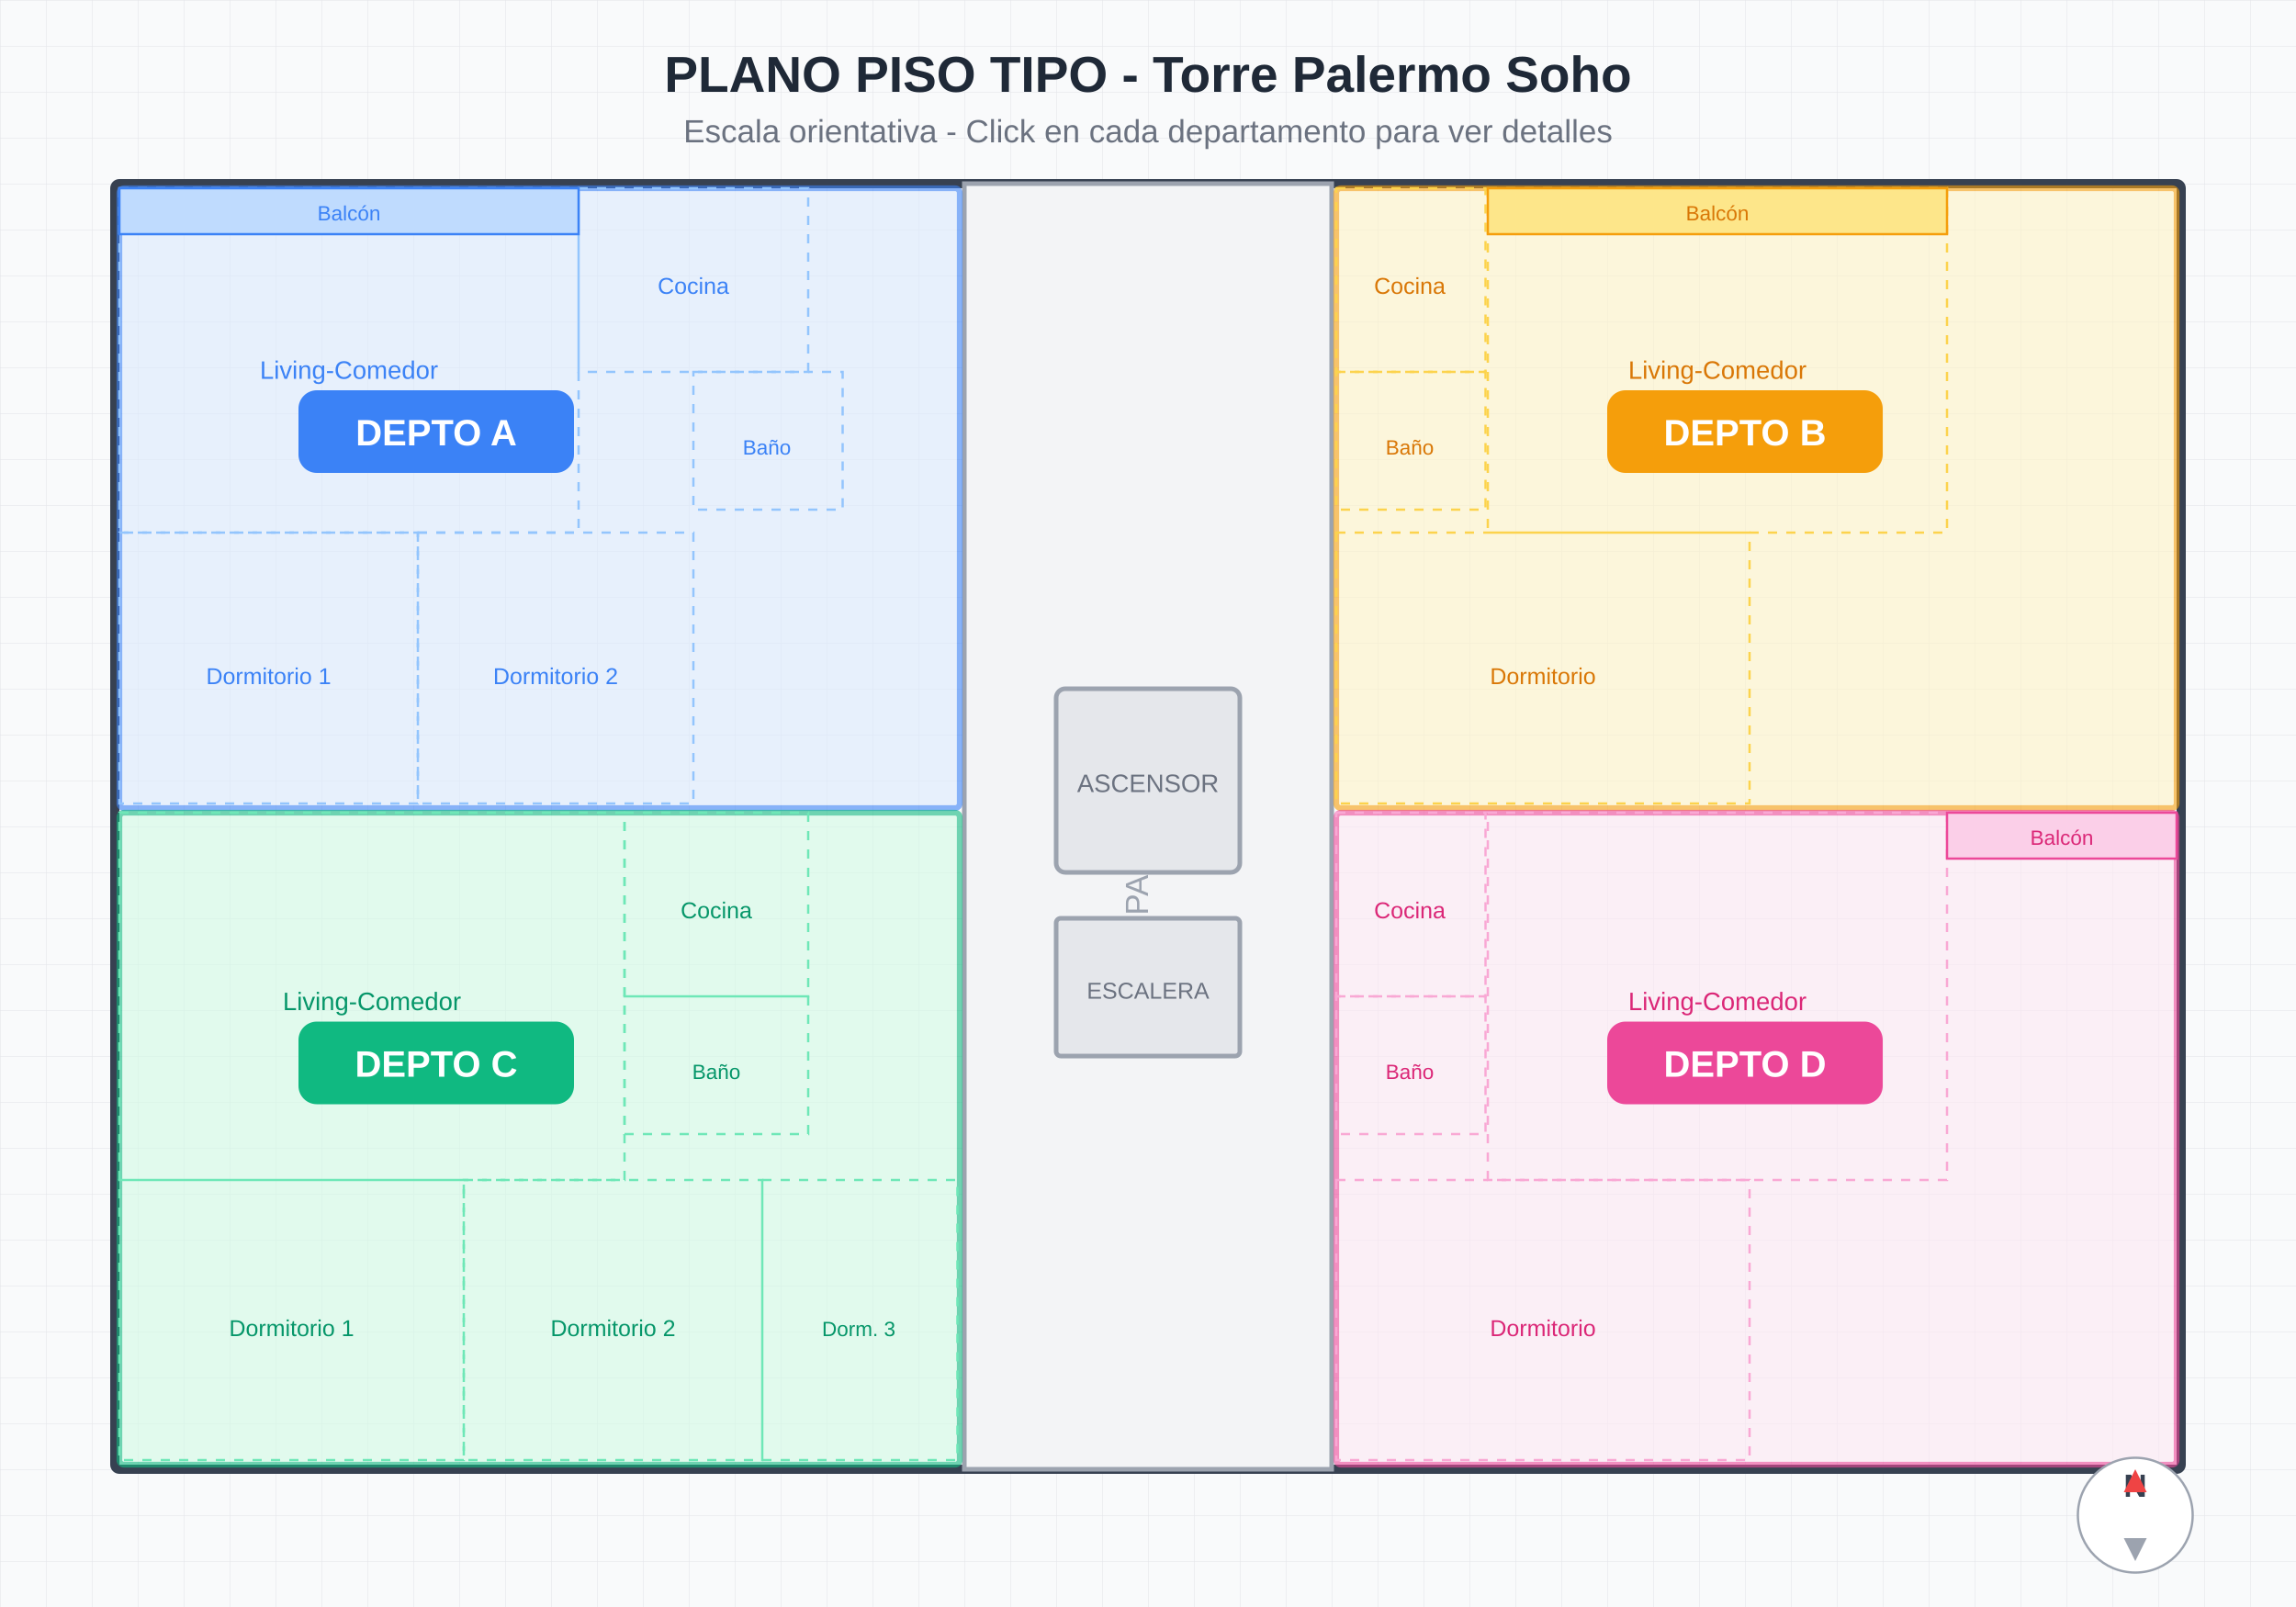
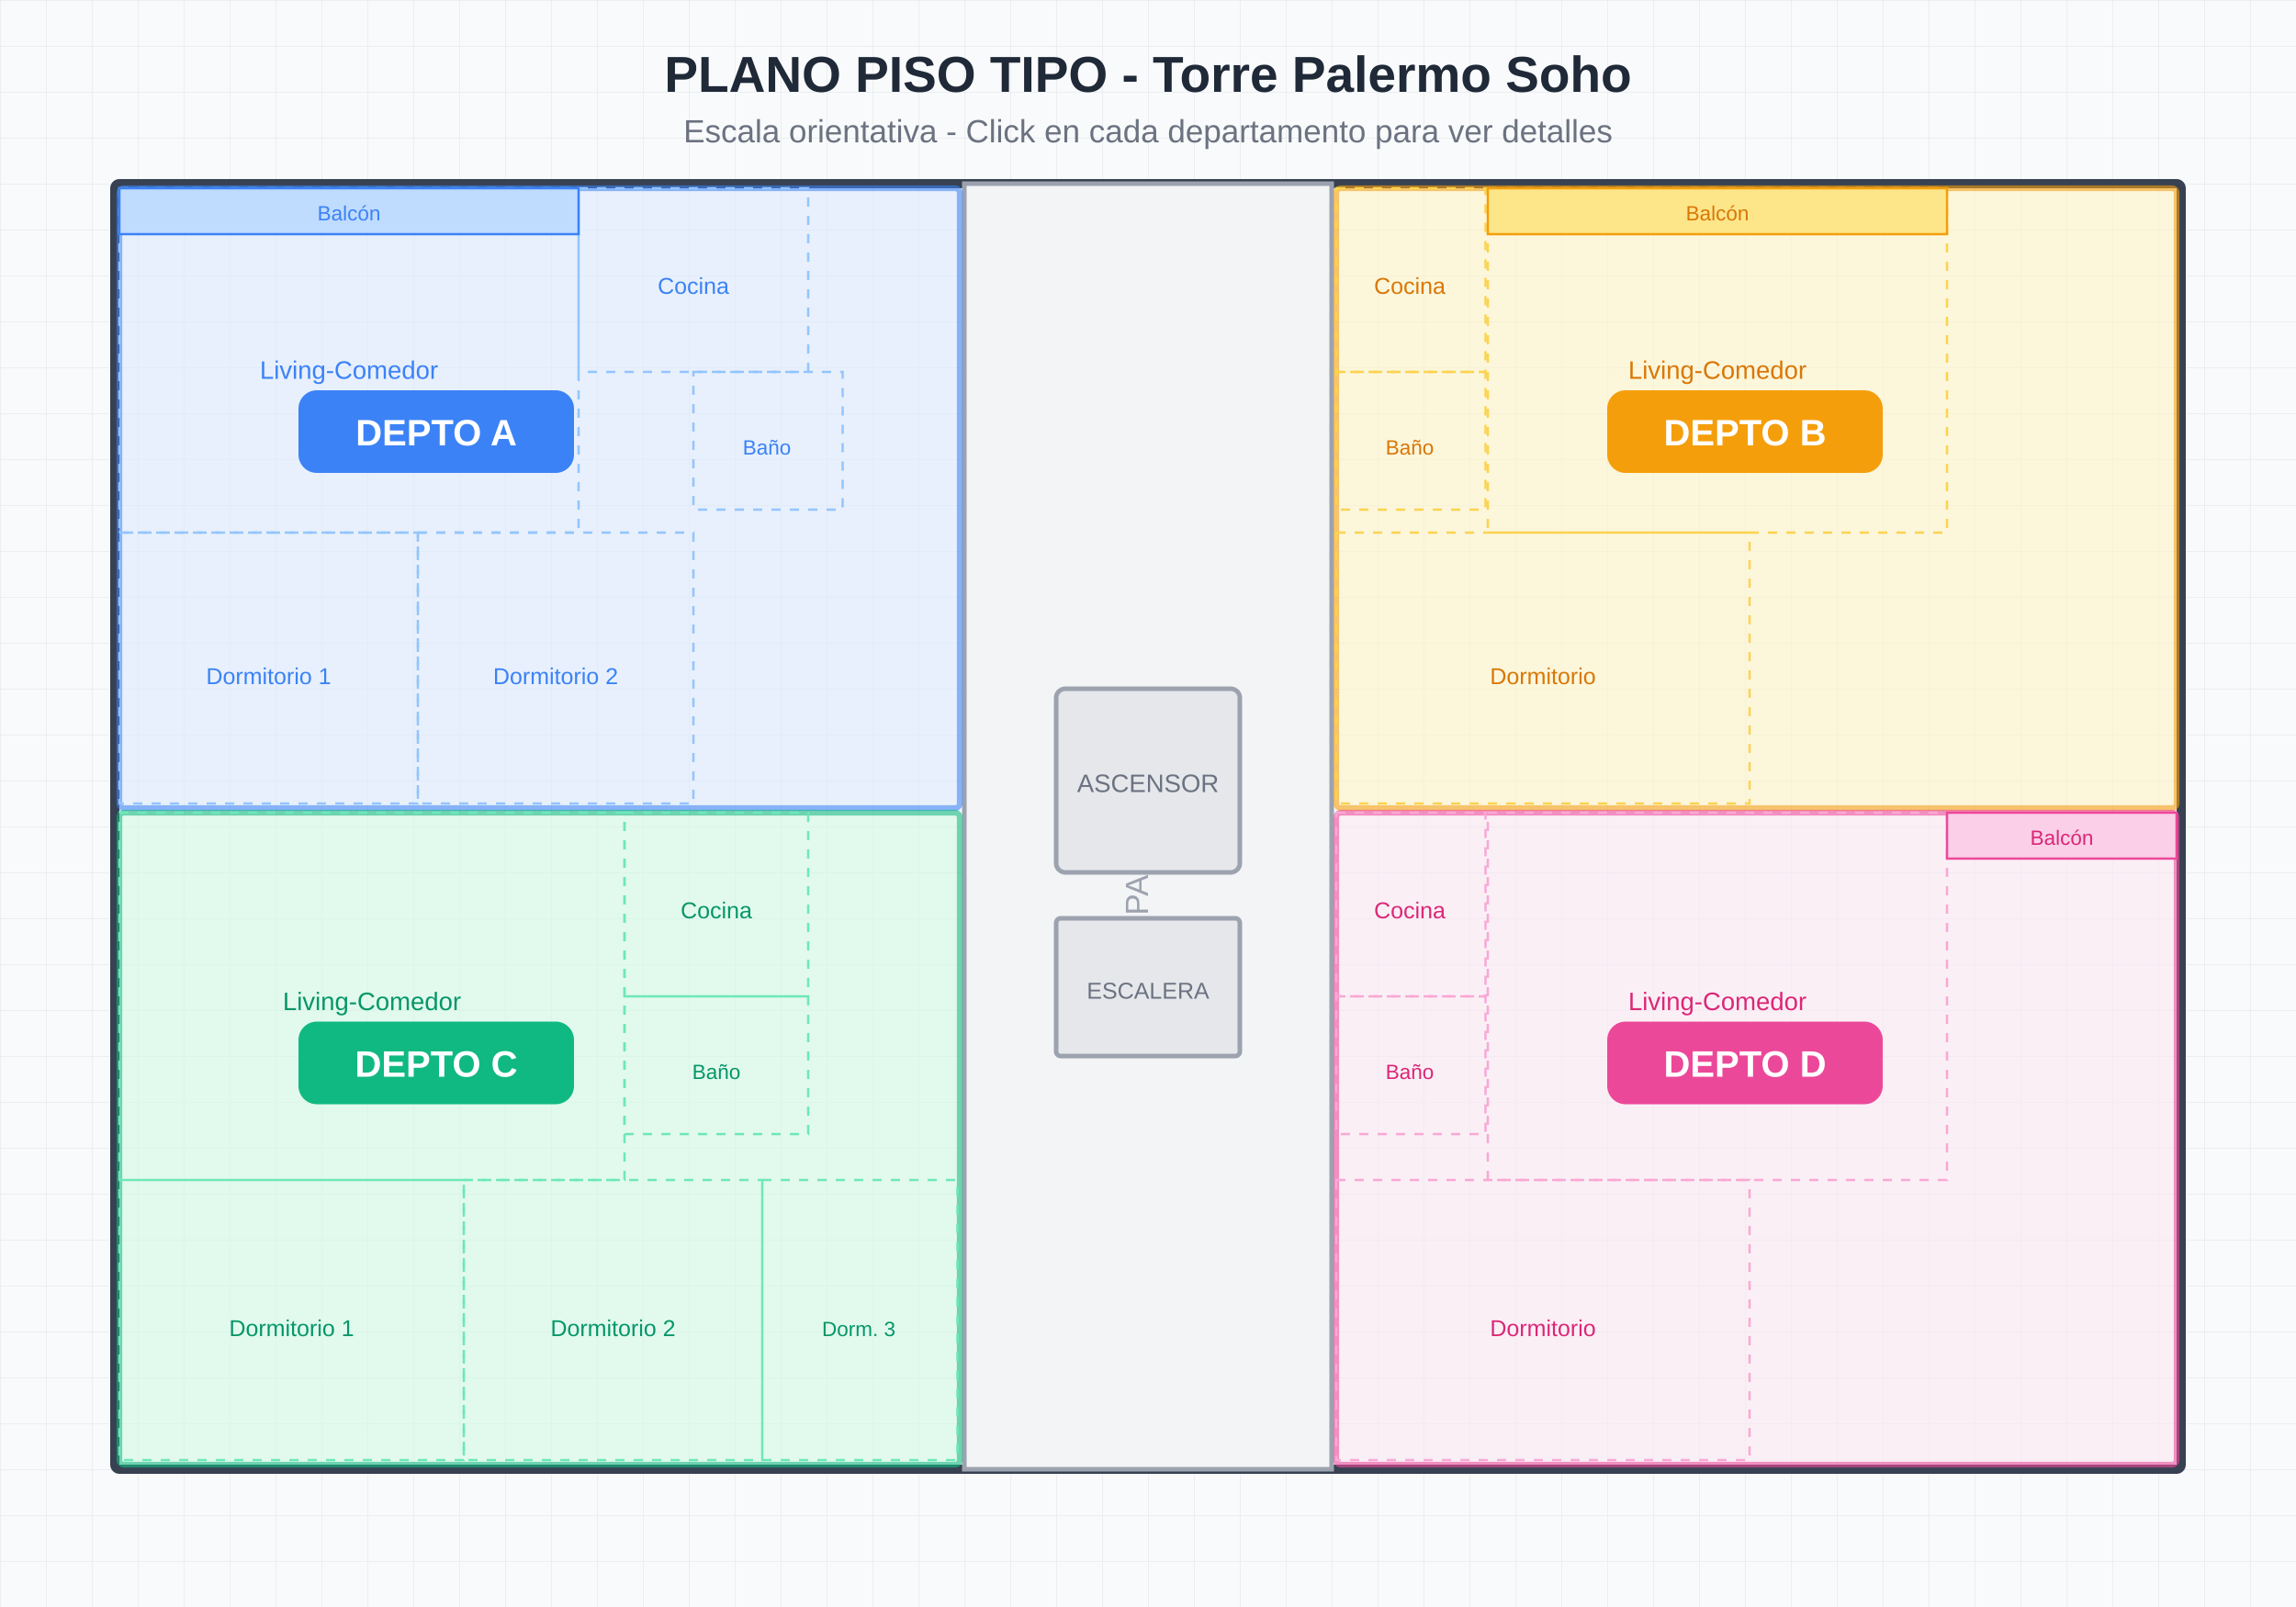
<svg xmlns="http://www.w3.org/2000/svg" viewBox="0 0 1000 700" width="1000" height="700">
  <defs>
    <pattern id="grid" width="20" height="20" patternUnits="userSpaceOnUse">
      <path d="M 20 0 L 0 0 0 20" fill="none" stroke="#E5E7EB" stroke-width="0.5" />
    </pattern>
  </defs>
  <rect width="1000" height="700" fill="#F9FAFB" />
  <rect width="1000" height="700" fill="url(#grid)" />
  <text x="500" y="40" fill="#1F2937" font-family="Arial" font-size="22" text-anchor="middle" font-weight="bold">PLANO PISO TIPO - Torre Palermo Soho</text>
  <text x="500" y="62" fill="#6B7280" font-family="Arial" font-size="14" text-anchor="middle">Escala orientativa - Click en cada departamento para ver detalles</text>
  <rect x="50" y="80" width="900" height="560" fill="none" stroke="#374151" stroke-width="4" rx="2" />
  <rect x="420" y="80" width="160" height="560" fill="#F3F4F6" stroke="#9CA3AF" stroke-width="2" />
  <text x="500" y="370" fill="#9CA3AF" font-family="Arial" font-size="14" text-anchor="middle" transform="rotate(-90, 500, 370)">PASILLO</text>
  <rect x="460" y="300" width="80" height="80" fill="#E5E7EB" stroke="#9CA3AF" stroke-width="2" rx="4" />
  <text x="500" y="345" fill="#6B7280" font-family="Arial" font-size="11" text-anchor="middle">ASCENSOR</text>
  <rect x="460" y="400" width="80" height="60" fill="#E5E7EB" stroke="#9CA3AF" stroke-width="2" rx="2" />
  <text x="500" y="435" fill="#6B7280" font-family="Arial" font-size="10" text-anchor="middle">ESCALERA</text>
  <rect x="52" y="82" width="366" height="270" fill="#DBEAFE" stroke="#3B82F6" stroke-width="2.5" rx="2" opacity="0.6" />
  <rect x="52" y="82" width="200" height="150" fill="none" stroke="#93C5FD" stroke-width="1" stroke-dasharray="4" />
  <text x="152" y="165" fill="#3B82F6" font-family="Arial" font-size="11" text-anchor="middle">Living-Comedor</text>
  <rect x="252" y="82" width="100" height="80" fill="none" stroke="#93C5FD" stroke-width="1" stroke-dasharray="4" />
  <text x="302" y="128" fill="#3B82F6" font-family="Arial" font-size="10" text-anchor="middle">Cocina</text>
  <rect x="52" y="232" width="130" height="118" fill="none" stroke="#93C5FD" stroke-width="1" stroke-dasharray="4" />
  <text x="117" y="298" fill="#3B82F6" font-family="Arial" font-size="10" text-anchor="middle">Dormitorio 1</text>
  <rect x="182" y="232" width="120" height="118" fill="none" stroke="#93C5FD" stroke-width="1" stroke-dasharray="4" />
  <text x="242" y="298" fill="#3B82F6" font-family="Arial" font-size="10" text-anchor="middle">Dormitorio 2</text>
  <rect x="302" y="162" width="65" height="60" fill="none" stroke="#93C5FD" stroke-width="1" stroke-dasharray="4" />
  <text x="334" y="198" fill="#3B82F6" font-family="Arial" font-size="9" text-anchor="middle">Baño</text>
  <rect x="52" y="82" width="200" height="20" fill="#BFDBFE" stroke="#3B82F6" stroke-width="1" />
  <text x="152" y="96" fill="#3B82F6" font-family="Arial" font-size="9" text-anchor="middle">Balcón</text>
  <rect x="130" y="170" width="120" height="36" fill="#3B82F6" rx="8" />
  <text x="190" y="194" fill="white" font-family="Arial" font-size="16" text-anchor="middle" font-weight="bold">DEPTO A</text>
  <rect x="582" y="82" width="366" height="270" fill="#FEF3C7" stroke="#F59E0B" stroke-width="2.5" rx="2" opacity="0.6" />
  <rect x="648" y="82" width="200" height="150" fill="none" stroke="#FCD34D" stroke-width="1" stroke-dasharray="4" />
  <text x="748" y="165" fill="#D97706" font-family="Arial" font-size="11" text-anchor="middle">Living-Comedor</text>
  <rect x="582" y="82" width="65" height="80" fill="none" stroke="#FCD34D" stroke-width="1" stroke-dasharray="4" />
  <text x="614" y="128" fill="#D97706" font-family="Arial" font-size="10" text-anchor="middle">Cocina</text>
  <rect x="582" y="232" width="180" height="118" fill="none" stroke="#FCD34D" stroke-width="1" stroke-dasharray="4" />
  <text x="672" y="298" fill="#D97706" font-family="Arial" font-size="10" text-anchor="middle">Dormitorio</text>
  <rect x="582" y="162" width="65" height="60" fill="none" stroke="#FCD34D" stroke-width="1" stroke-dasharray="4" />
  <text x="614" y="198" fill="#D97706" font-family="Arial" font-size="9" text-anchor="middle">Baño</text>
  <rect x="648" y="82" width="200" height="20" fill="#FDE68A" stroke="#F59E0B" stroke-width="1" />
  <text x="748" y="96" fill="#D97706" font-family="Arial" font-size="9" text-anchor="middle">Balcón</text>
  <rect x="700" y="170" width="120" height="36" fill="#F59E0B" rx="8" />
  <text x="760" y="194" fill="white" font-family="Arial" font-size="16" text-anchor="middle" font-weight="bold">DEPTO B</text>
  <rect x="52" y="354" width="366" height="284" fill="#D1FAE5" stroke="#10B981" stroke-width="2.5" rx="2" opacity="0.6" />
  <rect x="52" y="354" width="220" height="160" fill="none" stroke="#6EE7B7" stroke-width="1" stroke-dasharray="4" />
  <text x="162" y="440" fill="#059669" font-family="Arial" font-size="11" text-anchor="middle">Living-Comedor</text>
  <rect x="272" y="354" width="80" height="80" fill="none" stroke="#6EE7B7" stroke-width="1" stroke-dasharray="4" />
  <text x="312" y="400" fill="#059669" font-family="Arial" font-size="10" text-anchor="middle">Cocina</text>
  <rect x="52" y="514" width="150" height="122" fill="none" stroke="#6EE7B7" stroke-width="1" stroke-dasharray="4" />
  <text x="127" y="582" fill="#059669" font-family="Arial" font-size="10" text-anchor="middle">Dormitorio 1</text>
  <rect x="202" y="514" width="130" height="122" fill="none" stroke="#6EE7B7" stroke-width="1" stroke-dasharray="4" />
  <text x="267" y="582" fill="#059669" font-family="Arial" font-size="10" text-anchor="middle">Dormitorio 2</text>
  <rect x="332" y="514" width="85" height="122" fill="none" stroke="#6EE7B7" stroke-width="1" stroke-dasharray="4" />
  <text x="374" y="582" fill="#059669" font-family="Arial" font-size="9" text-anchor="middle">Dorm. 3</text>
  <rect x="272" y="434" width="80" height="60" fill="none" stroke="#6EE7B7" stroke-width="1" stroke-dasharray="4" />
  <text x="312" y="470" fill="#059669" font-family="Arial" font-size="9" text-anchor="middle">Baño</text>
  <rect x="130" y="445" width="120" height="36" fill="#10B981" rx="8" />
  <text x="190" y="469" fill="white" font-family="Arial" font-size="16" text-anchor="middle" font-weight="bold">DEPTO C</text>
  <rect x="582" y="354" width="366" height="284" fill="#FCE7F3" stroke="#EC4899" stroke-width="2.5" rx="2" opacity="0.6" />
  <rect x="648" y="354" width="200" height="160" fill="none" stroke="#F9A8D4" stroke-width="1" stroke-dasharray="4" />
  <text x="748" y="440" fill="#DB2777" font-family="Arial" font-size="11" text-anchor="middle">Living-Comedor</text>
  <rect x="582" y="354" width="65" height="80" fill="none" stroke="#F9A8D4" stroke-width="1" stroke-dasharray="4" />
  <text x="614" y="400" fill="#DB2777" font-family="Arial" font-size="10" text-anchor="middle">Cocina</text>
  <rect x="582" y="514" width="180" height="122" fill="none" stroke="#F9A8D4" stroke-width="1" stroke-dasharray="4" />
  <text x="672" y="582" fill="#DB2777" font-family="Arial" font-size="10" text-anchor="middle">Dormitorio</text>
  <rect x="582" y="434" width="65" height="60" fill="none" stroke="#F9A8D4" stroke-width="1" stroke-dasharray="4" />
  <text x="614" y="470" fill="#DB2777" font-family="Arial" font-size="9" text-anchor="middle">Baño</text>
  <rect x="848" y="354" width="100" height="20" fill="#FBCFE8" stroke="#EC4899" stroke-width="1" />
  <text x="898" y="368" fill="#DB2777" font-family="Arial" font-size="9" text-anchor="middle">Balcón</text>
  <rect x="700" y="445" width="120" height="36" fill="#EC4899" rx="8" />
  <text x="760" y="469" fill="white" font-family="Arial" font-size="16" text-anchor="middle" font-weight="bold">DEPTO D</text>
-   <g transform="translate(930, 660)">
-     <circle r="25" fill="white" stroke="#9CA3AF" stroke-width="1" />
-     <text y="-8" fill="#374151" font-family="Arial" font-size="14" text-anchor="middle" font-weight="bold">N</text>
-     <polygon points="0,-20 -5,-10 5,-10" fill="#EF4444" />
-     <polygon points="0,20 -5,10 5,10" fill="#9CA3AF" />
-   </g>
</svg>
